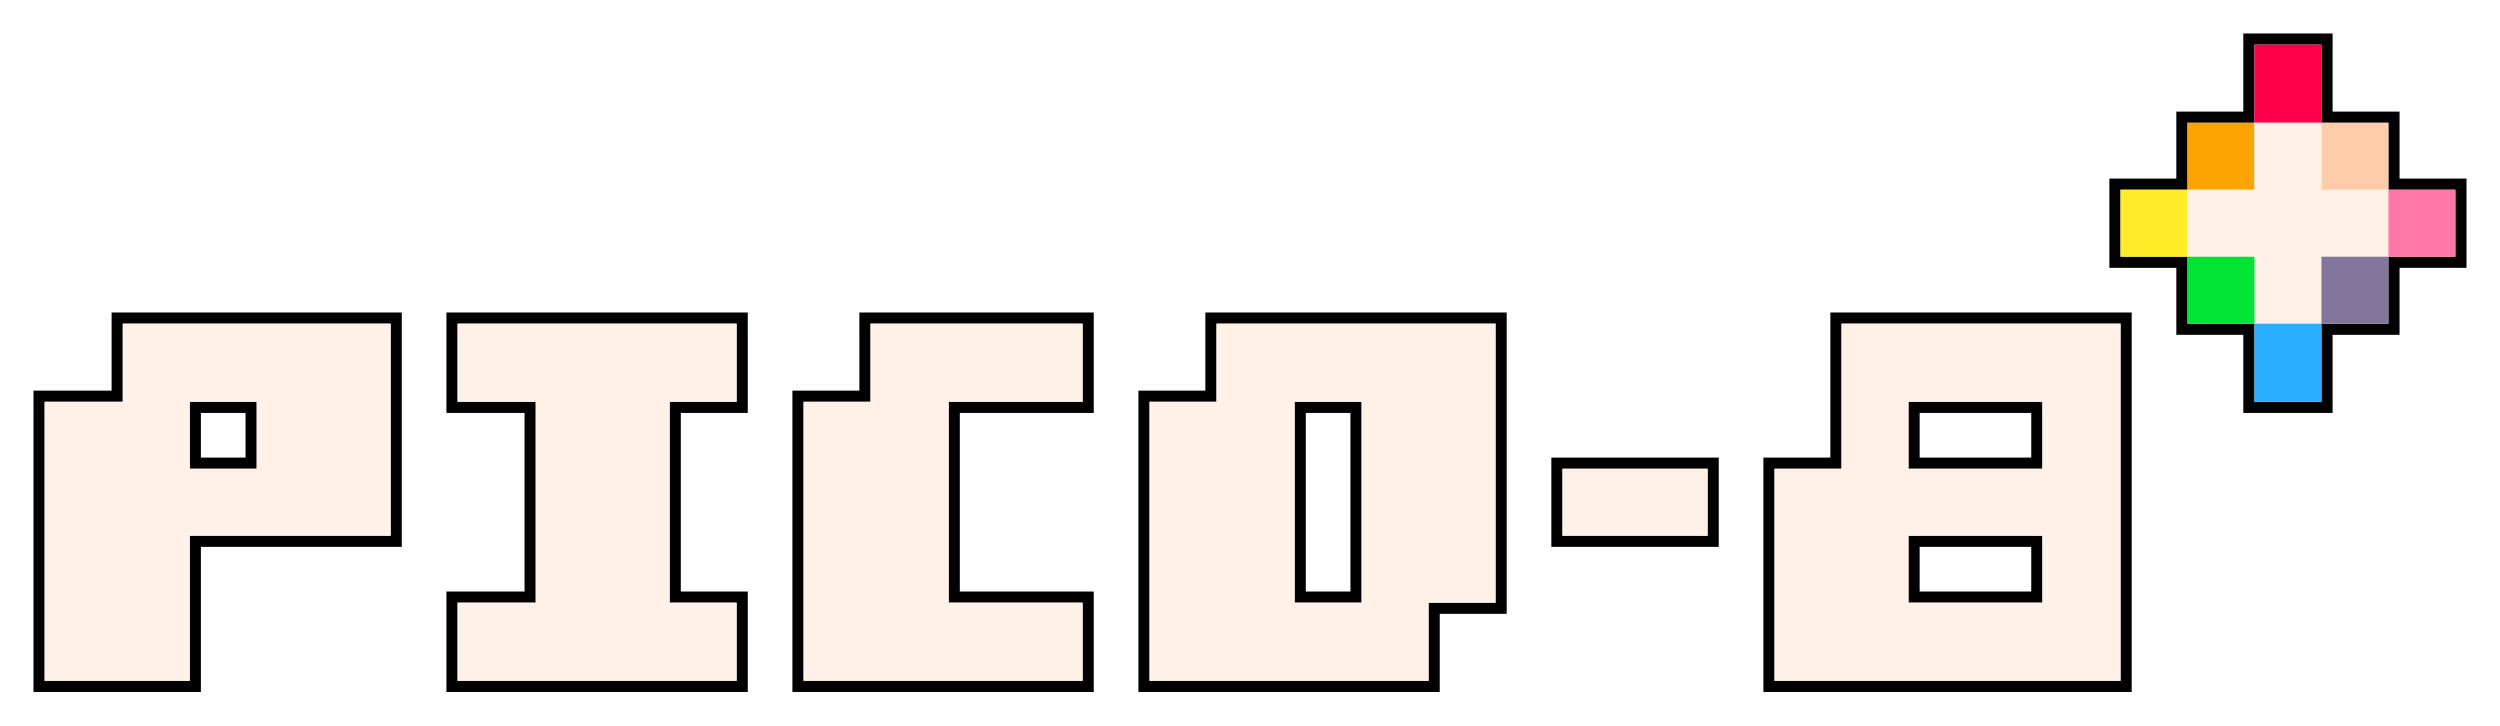
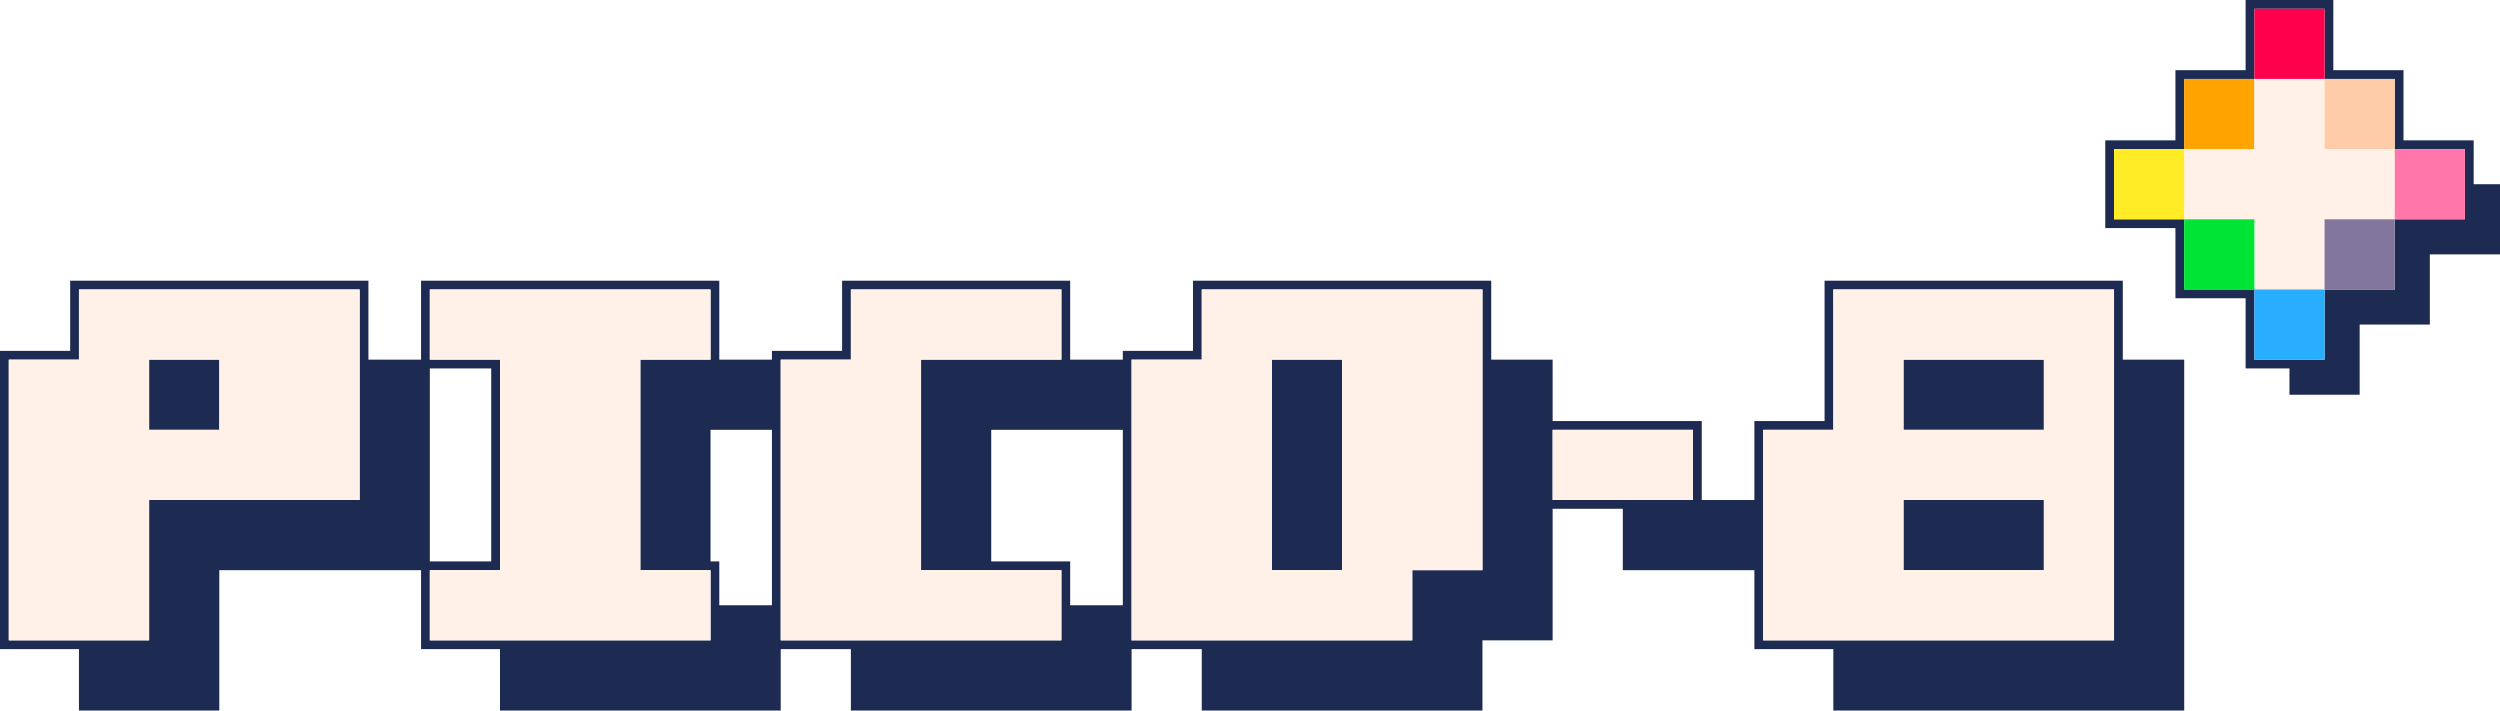
- <svg xmlns="http://www.w3.org/2000/svg" baseProfile="full" height="65px" version="1.1" width="224px">
+ <svg xmlns="http://www.w3.org/2000/svg" baseProfile="full" height="81px" version="1.1" width="285px">
  <defs />
-   <path d="M 191 62 L 191 28 L 164 28 L 164 41 L 158 41 L 158 62 Z M 129 62 L 129 55 L 135 55 L 135 28 L 108 28 L 108 35 L 102 35 L 102 62 Z M 98 62 L 98 53 L 86 53 L 86 37 L 98 37 L 98 28 L 77 28 L 77 35 L 71 35 L 71 62 Z M 67 62 L 67 53 L 61 53 L 61 37 L 67 37 L 67 28 L 40 28 L 40 37 L 47 37 L 47 53 L 40 53 L 40 62 Z M 18 62 L 18 49 L 36 49 L 36 28 L 10 28 L 10 35 L 3 35 L 3 62 Z M 190 61 L 190 29 L 165 29 L 165 42 L 159 42 L 159 61 Z M 128 61 L 128 54 L 134 54 L 134 29 L 109 29 L 109 36 L 103 36 L 103 61 Z M 97 61 L 97 54 L 85 54 L 85 36 L 97 36 L 97 29 L 78 29 L 78 36 L 72 36 L 72 61 Z M 66 61 L 66 54 L 60 54 L 60 36 L 66 36 L 66 29 L 41 29 L 41 36 L 48 36 L 48 54 L 41 54 L 41 61 Z M 17 61 L 17 48 L 35 48 L 35 29 L 11 29 L 11 36 L 4 36 L 4 61 Z M 183 54 L 183 48 L 171 48 L 171 54 Z M 122 54 L 122 36 L 116 36 L 116 54 Z M 182 53 L 182 49 L 172 49 L 172 53 Z M 121 53 L 121 37 L 117 37 L 117 53 Z M 154 49 L 154 41 L 139 41 L 139 49 Z M 153 48 L 153 42 L 140 42 L 140 48 Z M 183 42 L 183 36 L 171 36 L 171 42 Z M 23 42 L 23 36 L 17 36 L 17 42 Z M 182 41 L 182 37 L 172 37 L 172 41 Z M 22 41 L 22 37 L 18 37 L 18 41 Z M 209 37 L 209 30 L 215 30 L 215 24 L 221 24 L 221 16 L 215 16 L 215 10 L 209 10 L 209 3 L 201 3 L 201 10 L 195 10 L 195 16 L 189 16 L 189 24 L 195 24 L 195 30 L 201 30 L 201 37 Z M 208 36 L 208 29 L 214 29 L 214 23 L 220 23 L 220 17 L 214 17 L 214 11 L 208 11 L 208 4 L 202 4 L 202 11 L 196 11 L 196 17 L 190 17 L 190 23 L 196 23 L 196 29 L 202 29 L 202 36 Z" fill="rgb(1, 1, 1)" fill-rule="evenodd" />
-   <path d="M 208 11 L 208 4 L 202 4 L 202 11 Z" fill="rgb(255, 0, 77)" fill-rule="evenodd" />
-   <path d="M 202 17 L 202 11 L 196 11 L 196 17 Z" fill="rgb(255, 163, 0)" fill-rule="evenodd" />
-   <path d="M 190 61 L 190 29 L 165 29 L 165 42 L 159 42 L 159 61 Z M 128 61 L 128 54 L 134 54 L 134 29 L 109 29 L 109 36 L 103 36 L 103 61 Z M 97 61 L 97 54 L 85 54 L 85 36 L 97 36 L 97 29 L 78 29 L 78 36 L 72 36 L 72 61 Z M 66 61 L 66 54 L 60 54 L 60 36 L 66 36 L 66 29 L 41 29 L 41 36 L 48 36 L 48 54 L 41 54 L 41 61 Z M 17 61 L 17 48 L 35 48 L 35 29 L 11 29 L 11 36 L 4 36 L 4 61 Z M 183 54 L 183 48 L 171 48 L 171 54 Z M 122 54 L 122 36 L 116 36 L 116 54 Z M 153 48 L 153 42 L 140 42 L 140 48 Z M 183 42 L 183 36 L 171 36 L 171 42 Z M 23 42 L 23 36 L 17 36 L 17 42 Z M 208 29 L 208 23 L 214 23 L 214 17 L 208 17 L 208 11 L 202 11 L 202 17 L 196 17 L 196 23 L 202 23 L 202 29 Z" fill="rgb(255, 241, 232)" fill-rule="evenodd" />
-   <path d="M 214 17 L 214 11 L 208 11 L 208 17 Z" fill="rgb(255, 204, 170)" fill-rule="evenodd" />
-   <path d="M 196 23 L 196 17 L 190 17 L 190 23 Z" fill="rgb(255, 236, 39)" fill-rule="evenodd" />
-   <path d="M 220 23 L 220 17 L 214 17 L 214 23 Z" fill="rgb(255, 119, 168)" fill-rule="evenodd" />
-   <path d="M 202 29 L 202 23 L 196 23 L 196 29 Z" fill="rgb(0, 228, 54)" fill-rule="evenodd" />
-   <path d="M 214 29 L 214 23 L 208 23 L 208 29 Z" fill="rgb(131, 118, 156)" fill-rule="evenodd" />
-   <path d="M 208 36 L 208 29 L 202 29 L 202 36 Z" fill="rgb(41, 173, 255)" fill-rule="evenodd" />
+   <path d="M 249 81 L 249 41 L 242 41 L 242 32 L 208 32 L 208 48 L 200 48 L 200 57 L 194 57 L 194 48 L 177 48 L 177 41 L 170 41 L 170 32 L 136 32 L 136 40 L 128 40 L 128 41 L 122 41 L 122 32 L 96 32 L 96 40 L 88 40 L 88 41 L 82 41 L 82 32 L 48 32 L 48 41 L 42 41 L 42 32 L 8 32 L 8 40 L 0 40 L 0 74 L 9 74 L 9 81 L 25 81 L 25 65 L 48 65 L 48 74 L 57 74 L 57 81 L 89 81 L 89 74 L 97 74 L 97 81 L 129 81 L 129 74 L 137 74 L 137 81 L 169 81 L 169 73 L 177 73 L 177 58 L 185 58 L 185 65 L 200 65 L 200 74 L 209 74 L 209 81 Z M 241 73 L 241 33 L 209 33 L 209 49 L 201 49 L 201 73 Z M 161 73 L 161 65 L 169 65 L 169 33 L 137 33 L 137 41 L 129 41 L 129 73 Z M 121 73 L 121 65 L 105 65 L 105 41 L 121 41 L 121 33 L 97 33 L 97 41 L 89 41 L 89 73 Z M 81 73 L 81 65 L 73 65 L 73 41 L 81 41 L 81 33 L 49 33 L 49 41 L 57 41 L 57 65 L 49 65 L 49 73 Z M 17 73 L 17 57 L 41 57 L 41 33 L 9 33 L 9 41 L 1 41 L 1 73 Z M 128 69 L 128 49 L 113 49 L 113 64 L 122 64 L 122 69 Z M 88 69 L 88 49 L 81 49 L 81 64 L 82 64 L 82 69 Z M 233 65 L 233 57 L 217 57 L 217 65 Z M 153 65 L 153 41 L 145 41 L 145 65 Z M 56 64 L 56 42 L 49 42 L 49 64 Z M 193 57 L 193 49 L 177 49 L 177 57 Z M 233 49 L 233 41 L 217 41 L 217 49 Z M 25 49 L 25 41 L 17 41 L 17 49 Z M 269 45 L 269 37 L 277 37 L 277 29 L 285 29 L 285 21 L 282 21 L 282 16 L 274 16 L 274 8 L 266 8 L 266 0 L 256 0 L 256 8 L 248 8 L 248 16 L 240 16 L 240 26 L 248 26 L 248 34 L 256 34 L 256 42 L 261 42 L 261 45 Z M 265 41 L 265 33 L 273 33 L 273 25 L 281 25 L 281 17 L 273 17 L 273 9 L 265 9 L 265 1 L 257 1 L 257 9 L 249 9 L 249 17 L 241 17 L 241 25 L 249 25 L 249 33 L 257 33 L 257 41 Z" fill="rgb(29, 43, 83)" fill-rule="evenodd" />
+   <path d="M 265 9 L 265 1 L 257 1 L 257 9 Z" fill="rgb(255, 0, 77)" fill-rule="evenodd" />
+   <path d="M 257 17 L 257 9 L 249 9 L 249 17 Z" fill="rgb(255, 163, 0)" fill-rule="evenodd" />
+   <path d="M 241 73 L 241 33 L 209 33 L 209 49 L 201 49 L 201 73 Z M 161 73 L 161 65 L 169 65 L 169 33 L 137 33 L 137 41 L 129 41 L 129 73 Z M 121 73 L 121 65 L 105 65 L 105 41 L 121 41 L 121 33 L 97 33 L 97 41 L 89 41 L 89 73 Z M 81 73 L 81 65 L 73 65 L 73 41 L 81 41 L 81 33 L 49 33 L 49 41 L 57 41 L 57 65 L 49 65 L 49 73 Z M 17 73 L 17 57 L 41 57 L 41 33 L 9 33 L 9 41 L 1 41 L 1 73 Z M 233 65 L 233 57 L 217 57 L 217 65 Z M 153 65 L 153 41 L 145 41 L 145 65 Z M 193 57 L 193 49 L 177 49 L 177 57 Z M 233 49 L 233 41 L 217 41 L 217 49 Z M 25 49 L 25 41 L 17 41 L 17 49 Z M 265 33 L 265 25 L 273 25 L 273 17 L 265 17 L 265 9 L 257 9 L 257 17 L 249 17 L 249 25 L 257 25 L 257 33 Z" fill="rgb(255, 241, 232)" fill-rule="evenodd" />
+   <path d="M 273 17 L 273 9 L 265 9 L 265 17 Z" fill="rgb(255, 204, 170)" fill-rule="evenodd" />
+   <path d="M 249 25 L 249 17 L 241 17 L 241 25 Z" fill="rgb(255, 236, 39)" fill-rule="evenodd" />
+   <path d="M 281 25 L 281 17 L 273 17 L 273 25 Z" fill="rgb(255, 119, 168)" fill-rule="evenodd" />
+   <path d="M 257 33 L 257 25 L 249 25 L 249 33 Z" fill="rgb(0, 228, 54)" fill-rule="evenodd" />
+   <path d="M 273 33 L 273 25 L 265 25 L 265 33 Z" fill="rgb(131, 118, 156)" fill-rule="evenodd" />
+   <path d="M 265 41 L 265 33 L 257 33 L 257 41 Z" fill="rgb(41, 173, 255)" fill-rule="evenodd" />
</svg>
